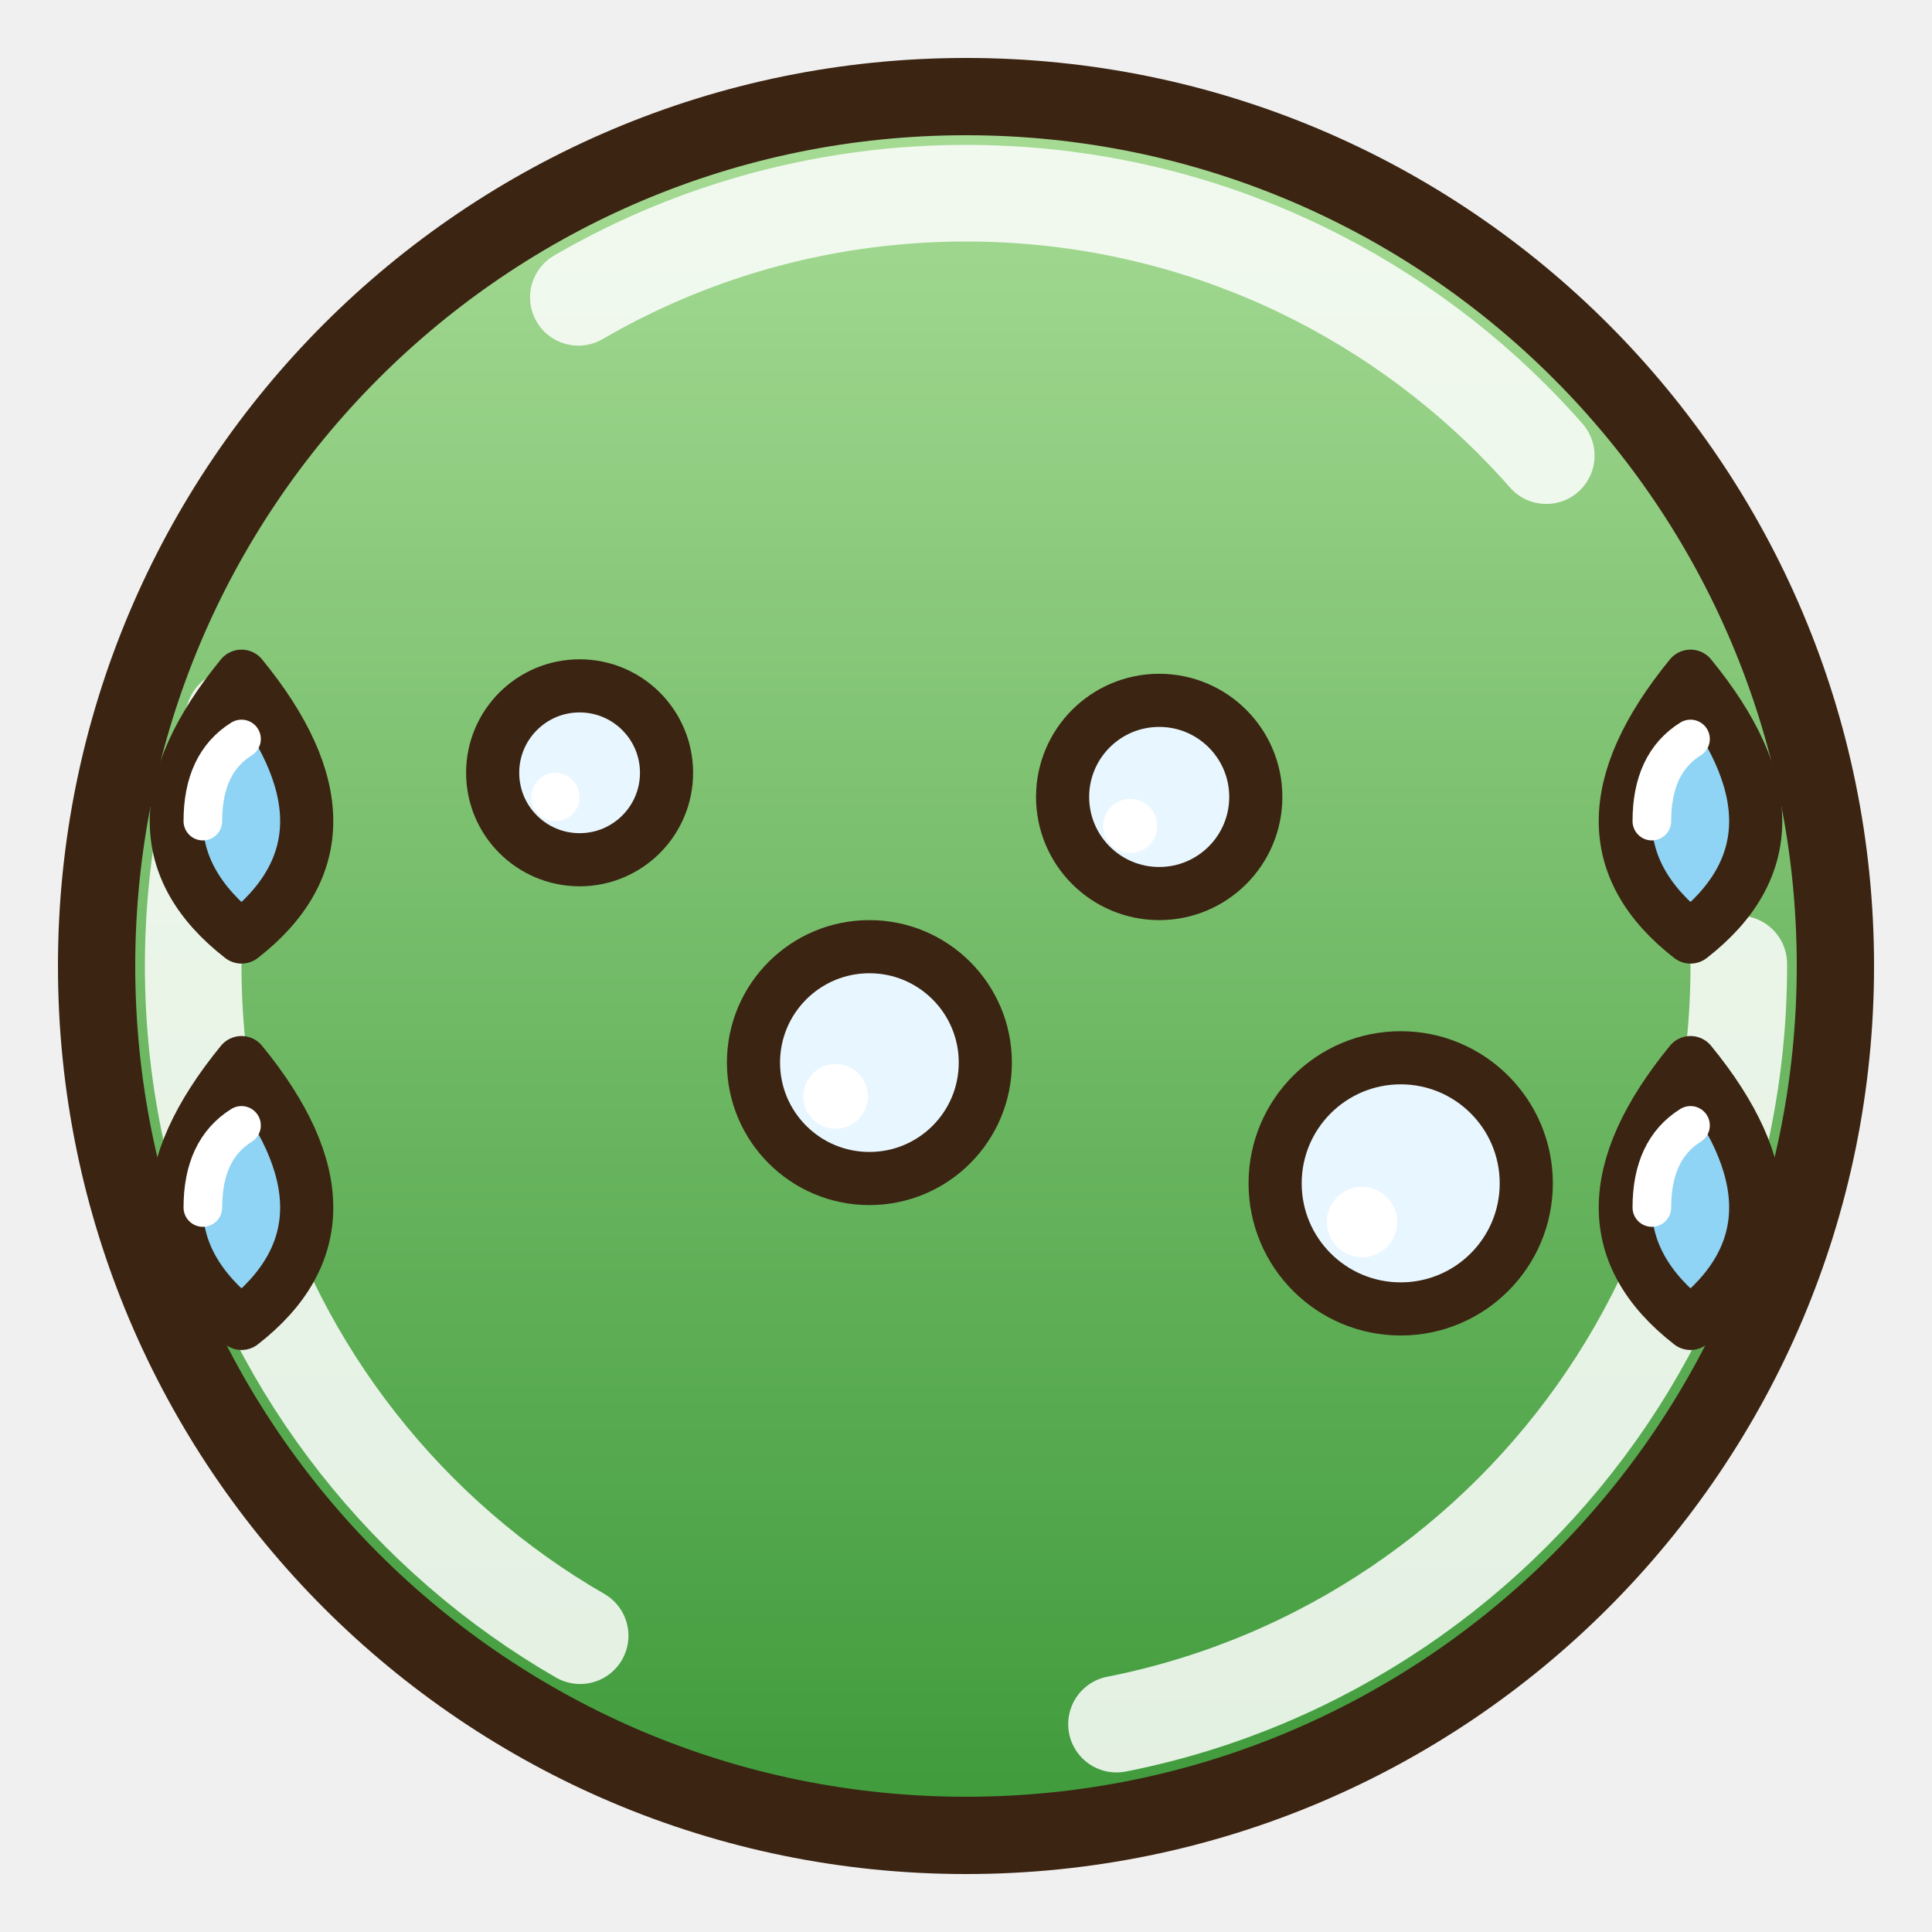
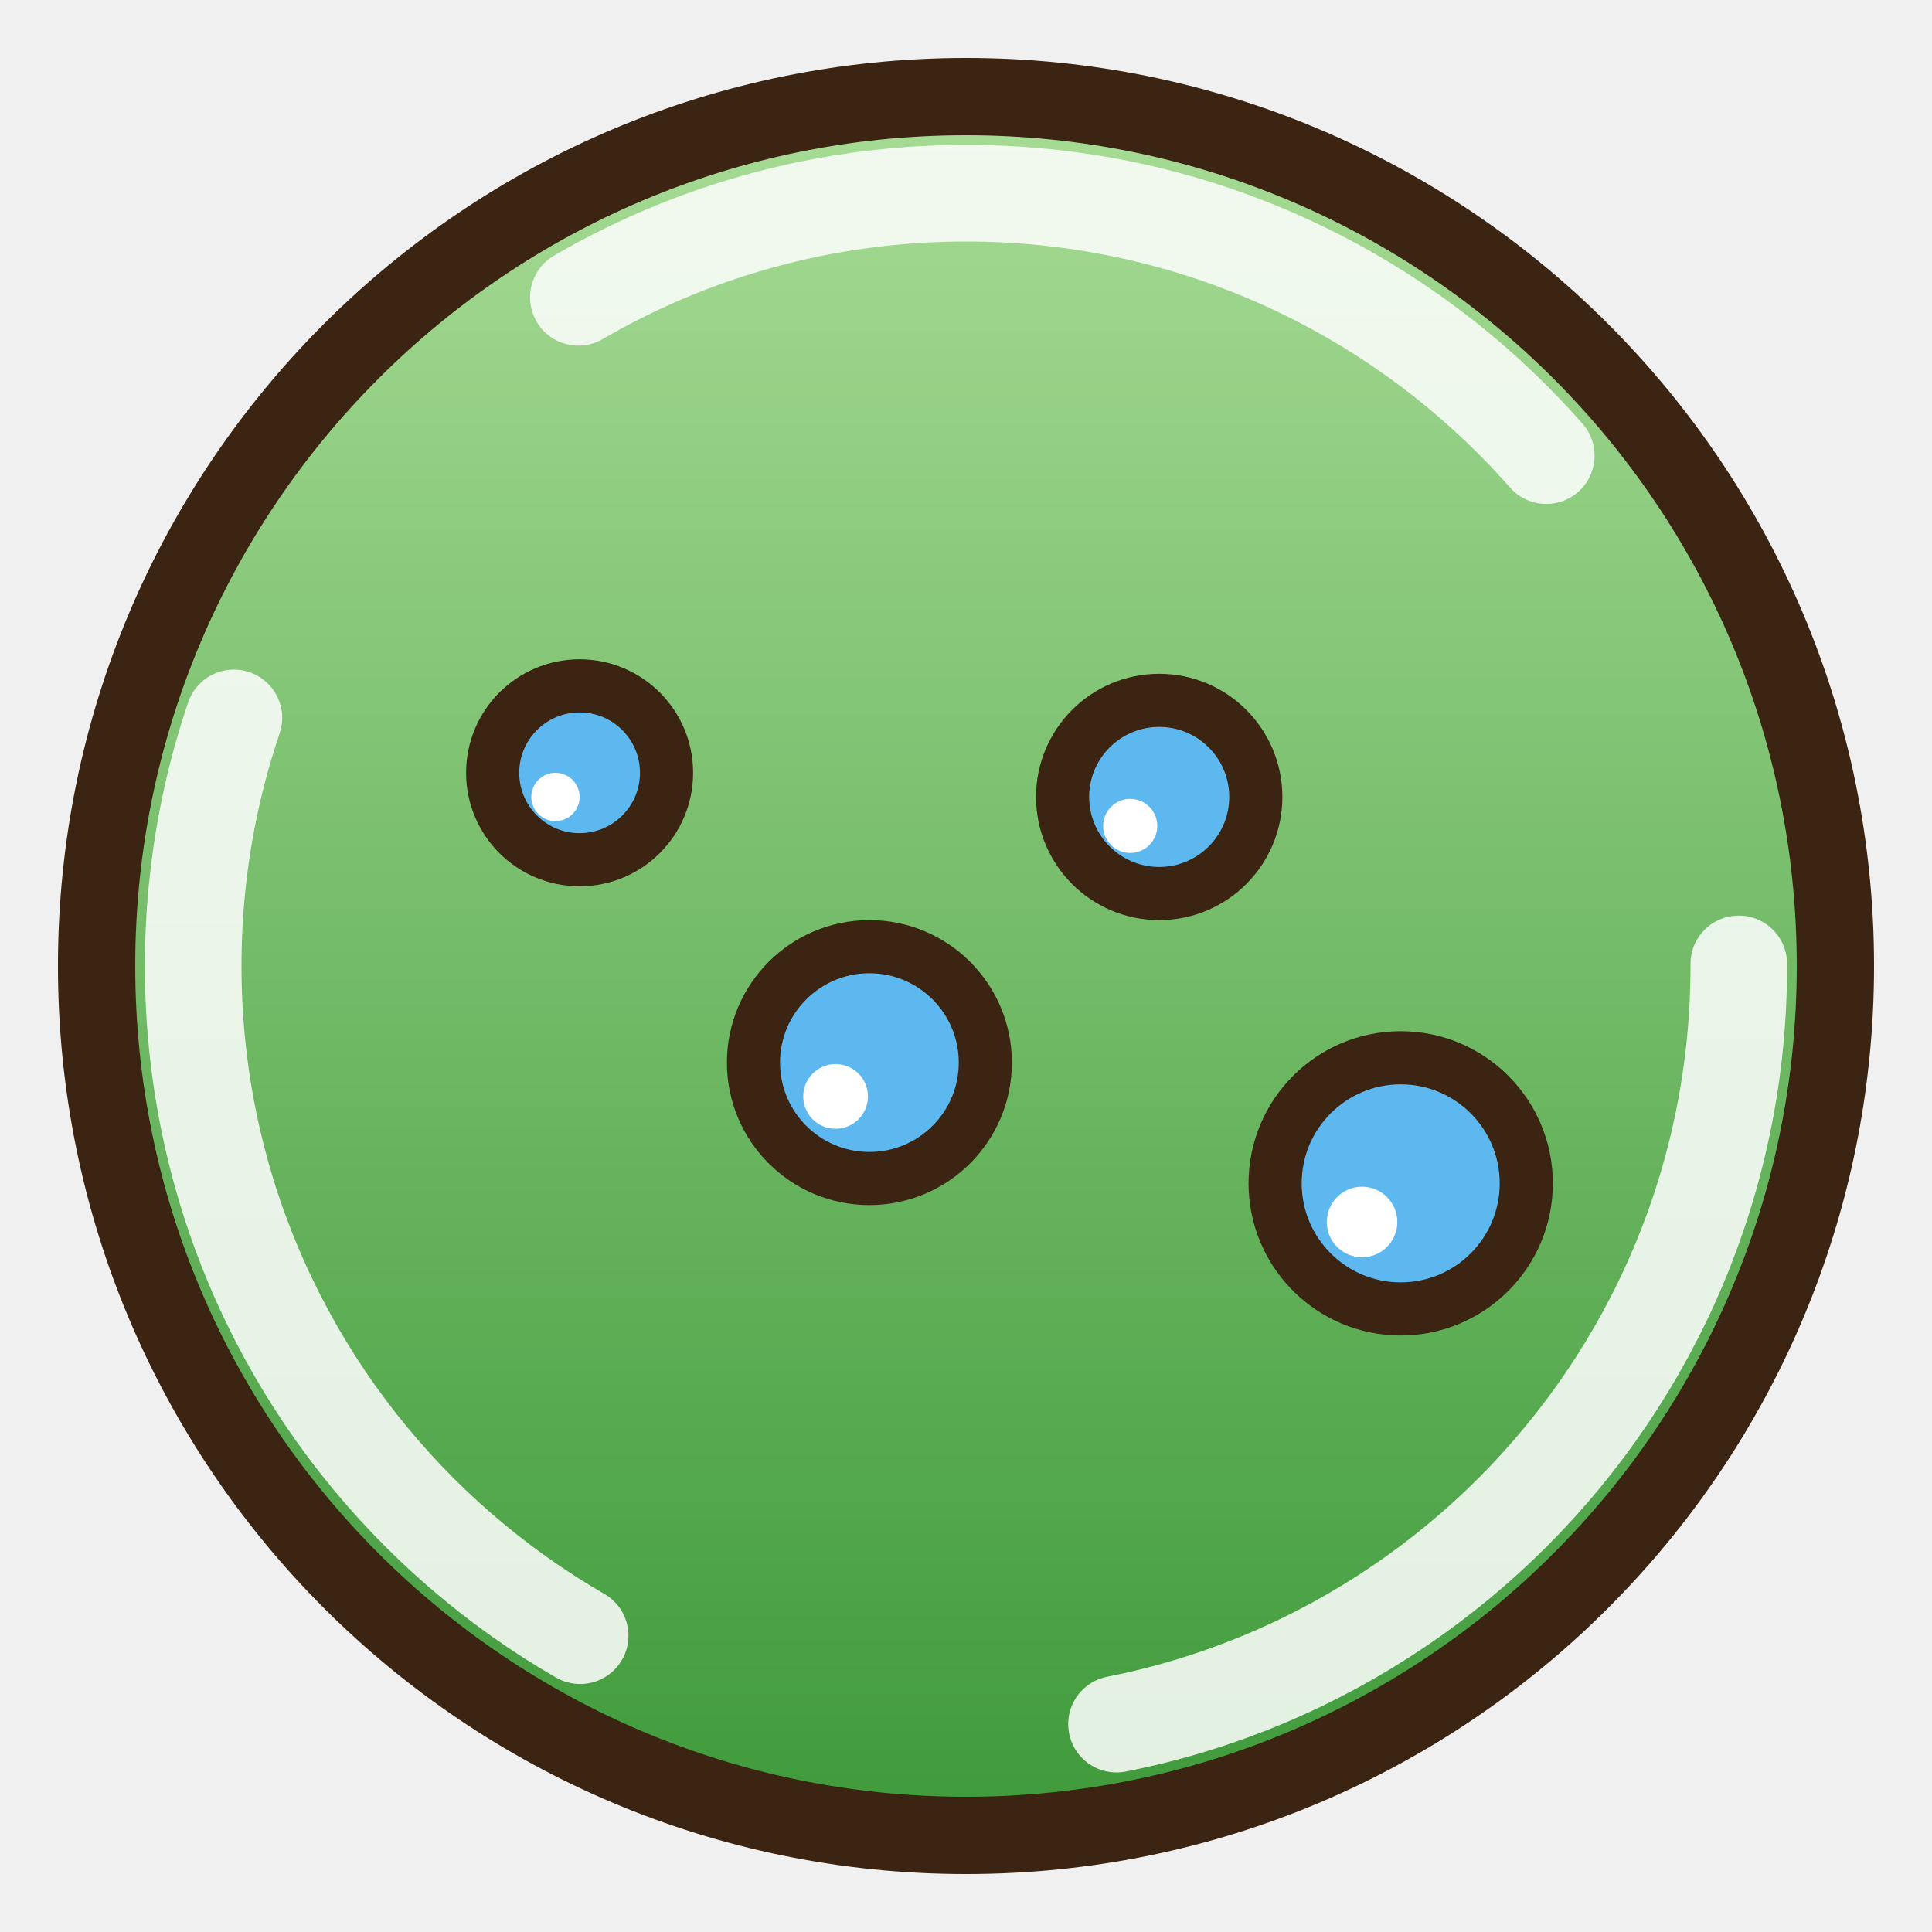
<svg xmlns="http://www.w3.org/2000/svg" width="40" height="40" viewBox="0 0 40 40" role="img" aria-labelledby="title">
  <defs>
    <linearGradient id="gK" x1="0" y1="0" x2="0" y2="1">
      <stop offset="0" stop-color="#A8DC96" />
      <stop offset="1" stop-color="#3E9A3A" />
    </linearGradient>
  </defs>
  <circle cx="20" cy="20" r="18" fill="url(#gK)" stroke="#3B2412" stroke-width="1.6" />
  <circle cx="20" cy="20" r="16" fill="none" stroke="#FFFFFF" stroke-opacity="0.85" stroke-width="2" stroke-linecap="round" stroke-dasharray="22 11.5">
    <animateTransform attributeName="transform" type="rotate" from="0 20 20" to="360 20 20" dur="1.6s" repeatCount="indefinite" />
  </circle>
  <g transform="rotate(270 20 20)">
    <g opacity="1">
      <animate attributeName="opacity" values="0;1;1;0" keyTimes="0;0.15;0.75;1" dur="2.4s" begin="0.00s" repeatCount="indefinite" />
      <animateTransform attributeName="transform" type="translate" values="0 8;0 -8" dur="2.4s" begin="0.00s" repeatCount="indefinite" />
-       <circle cx="15.5" cy="29" r="2.6" fill="#E8F6FF" stroke="#3B2412" stroke-width="1.1" />
+       <circle cx="15.5" cy="29" r="2.6" fill="#5DB8F0" stroke="#3B2412" stroke-width="1.1" />
      <circle cx="14.7" cy="28.2" r="0.73" fill="#FFFFFF" />
    </g>
    <g opacity="1">
      <animate attributeName="opacity" values="0;1;1;0" keyTimes="0;0.15;0.75;1" dur="2.4s" begin="0.60s" repeatCount="indefinite" />
      <animateTransform attributeName="transform" type="translate" values="0 8;0 -8" dur="2.4s" begin="0.60s" repeatCount="indefinite" />
-       <circle cx="23.5" cy="24" r="2.0" fill="#E8F6FF" stroke="#3B2412" stroke-width="1.1" />
+       <circle cx="23.5" cy="24" r="2.0" fill="#5DB8F0" stroke="#3B2412" stroke-width="1.1" />
      <circle cx="22.9" cy="23.4" r="0.56" fill="#FFFFFF" />
    </g>
    <g opacity="1">
      <animate attributeName="opacity" values="0;1;1;0" keyTimes="0;0.15;0.75;1" dur="2.4s" begin="1.20s" repeatCount="indefinite" />
      <animateTransform attributeName="transform" type="translate" values="0 8;0 -8" dur="2.4s" begin="1.20s" repeatCount="indefinite" />
-       <circle cx="18" cy="18" r="2.4" fill="#E8F6FF" stroke="#3B2412" stroke-width="1.1" />
+       <circle cx="18" cy="18" r="2.4" fill="#5DB8F0" stroke="#3B2412" stroke-width="1.1" />
      <circle cx="17.3" cy="17.3" r="0.67" fill="#FFFFFF" />
    </g>
    <g opacity="1">
      <animate attributeName="opacity" values="0;1;1;0" keyTimes="0;0.15;0.75;1" dur="2.4s" begin="1.80s" repeatCount="indefinite" />
      <animateTransform attributeName="transform" type="translate" values="0 8;0 -8" dur="2.4s" begin="1.80s" repeatCount="indefinite" />
-       <circle cx="24" cy="12" r="1.8" fill="#E8F6FF" stroke="#3B2412" stroke-width="1.1" />
+       <circle cx="24" cy="12" r="1.8" fill="#5DB8F0" stroke="#3B2412" stroke-width="1.1" />
      <circle cx="23.5" cy="11.5" r="0.50" fill="#FFFFFF" />
    </g>
  </g>
-   <g opacity="1">
-     <animate attributeName="opacity" values="0;1;1;0" keyTimes="0;0.15;0.7;1" dur="1.4s" begin="0s" repeatCount="indefinite" />
-     <animateTransform attributeName="transform" type="translate" values="0 0;-7 -3" dur="1.4s" begin="0s" repeatCount="indefinite" />
-     <path d="M5,14 q2.7,3.3 0,5.4 q-2.7,-2.1 0,-5.4 z" fill="#8FD3F5" stroke="#3B2412" stroke-width="1.1" stroke-linejoin="round" />
-     <path d="M4.2,17 q0,-1.2 0.8,-1.7" fill="none" stroke="#FFFFFF" stroke-width="0.8" stroke-linecap="round" />
-   </g>
-   <g opacity="1">
-     <animate attributeName="opacity" values="0;1;1;0" keyTimes="0;0.15;0.7;1" dur="1.4s" begin="0.35s" repeatCount="indefinite" />
-     <animateTransform attributeName="transform" type="translate" values="0 0;7 -3" dur="1.4s" begin="0.35s" repeatCount="indefinite" />
-     <path d="M35,14 q2.7,3.3 0,5.4 q-2.7,-2.1 0,-5.4 z" fill="#8FD3F5" stroke="#3B2412" stroke-width="1.1" stroke-linejoin="round" />
-     <path d="M34.2,17 q0,-1.2 0.8,-1.7" fill="none" stroke="#FFFFFF" stroke-width="0.8" stroke-linecap="round" />
-   </g>
-   <g opacity="1">
-     <animate attributeName="opacity" values="0;1;1;0" keyTimes="0;0.15;0.7;1" dur="1.4s" begin="0.7s" repeatCount="indefinite" />
-     <animateTransform attributeName="transform" type="translate" values="0 0;-7 1" dur="1.4s" begin="0.7s" repeatCount="indefinite" />
-     <path d="M5,22 q2.7,3.3 0,5.4 q-2.7,-2.1 0,-5.4 z" fill="#8FD3F5" stroke="#3B2412" stroke-width="1.1" stroke-linejoin="round" />
-     <path d="M4.2,25 q0,-1.2 0.8,-1.7" fill="none" stroke="#FFFFFF" stroke-width="0.8" stroke-linecap="round" />
-   </g>
-   <g opacity="1">
-     <animate attributeName="opacity" values="0;1;1;0" keyTimes="0;0.15;0.7;1" dur="1.4s" begin="1.0s" repeatCount="indefinite" />
-     <animateTransform attributeName="transform" type="translate" values="0 0;7 1" dur="1.4s" begin="1.0s" repeatCount="indefinite" />
-     <path d="M35,22 q2.7,3.3 0,5.4 q-2.7,-2.1 0,-5.4 z" fill="#8FD3F5" stroke="#3B2412" stroke-width="1.1" stroke-linejoin="round" />
-     <path d="M34.2,25 q0,-1.2 0.8,-1.7" fill="none" stroke="#FFFFFF" stroke-width="0.8" stroke-linecap="round" />
-   </g>
</svg>
